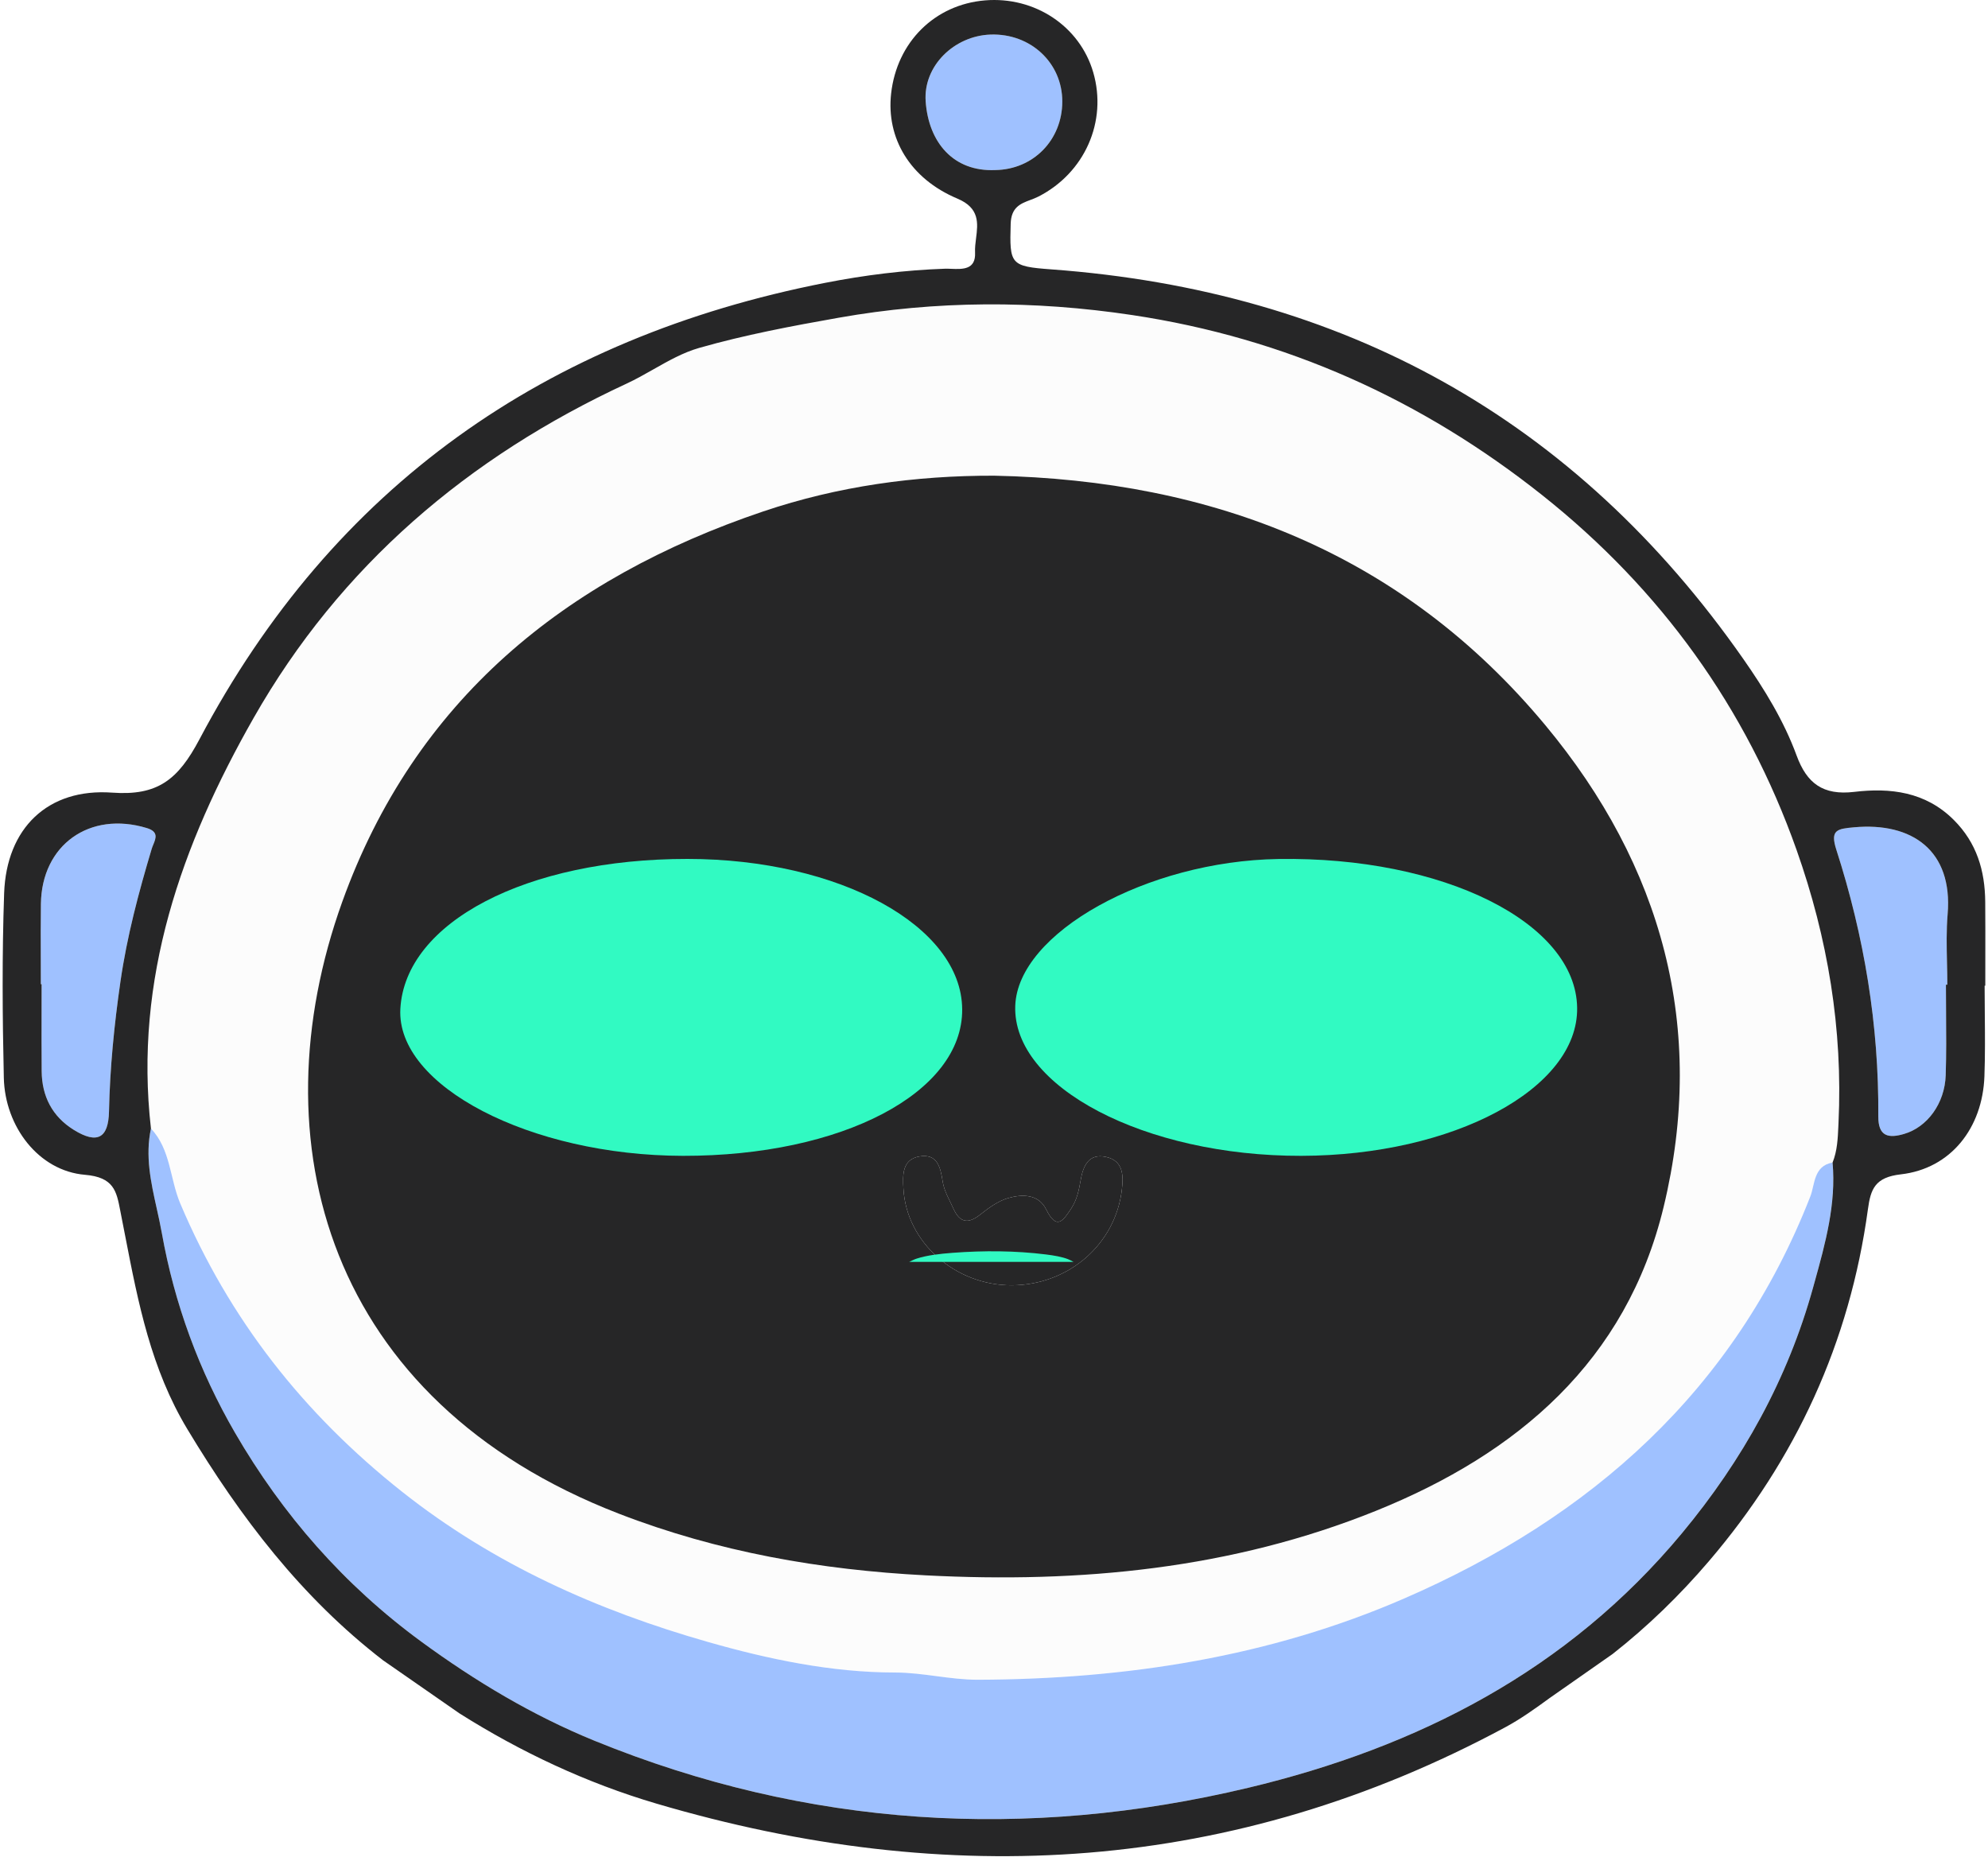
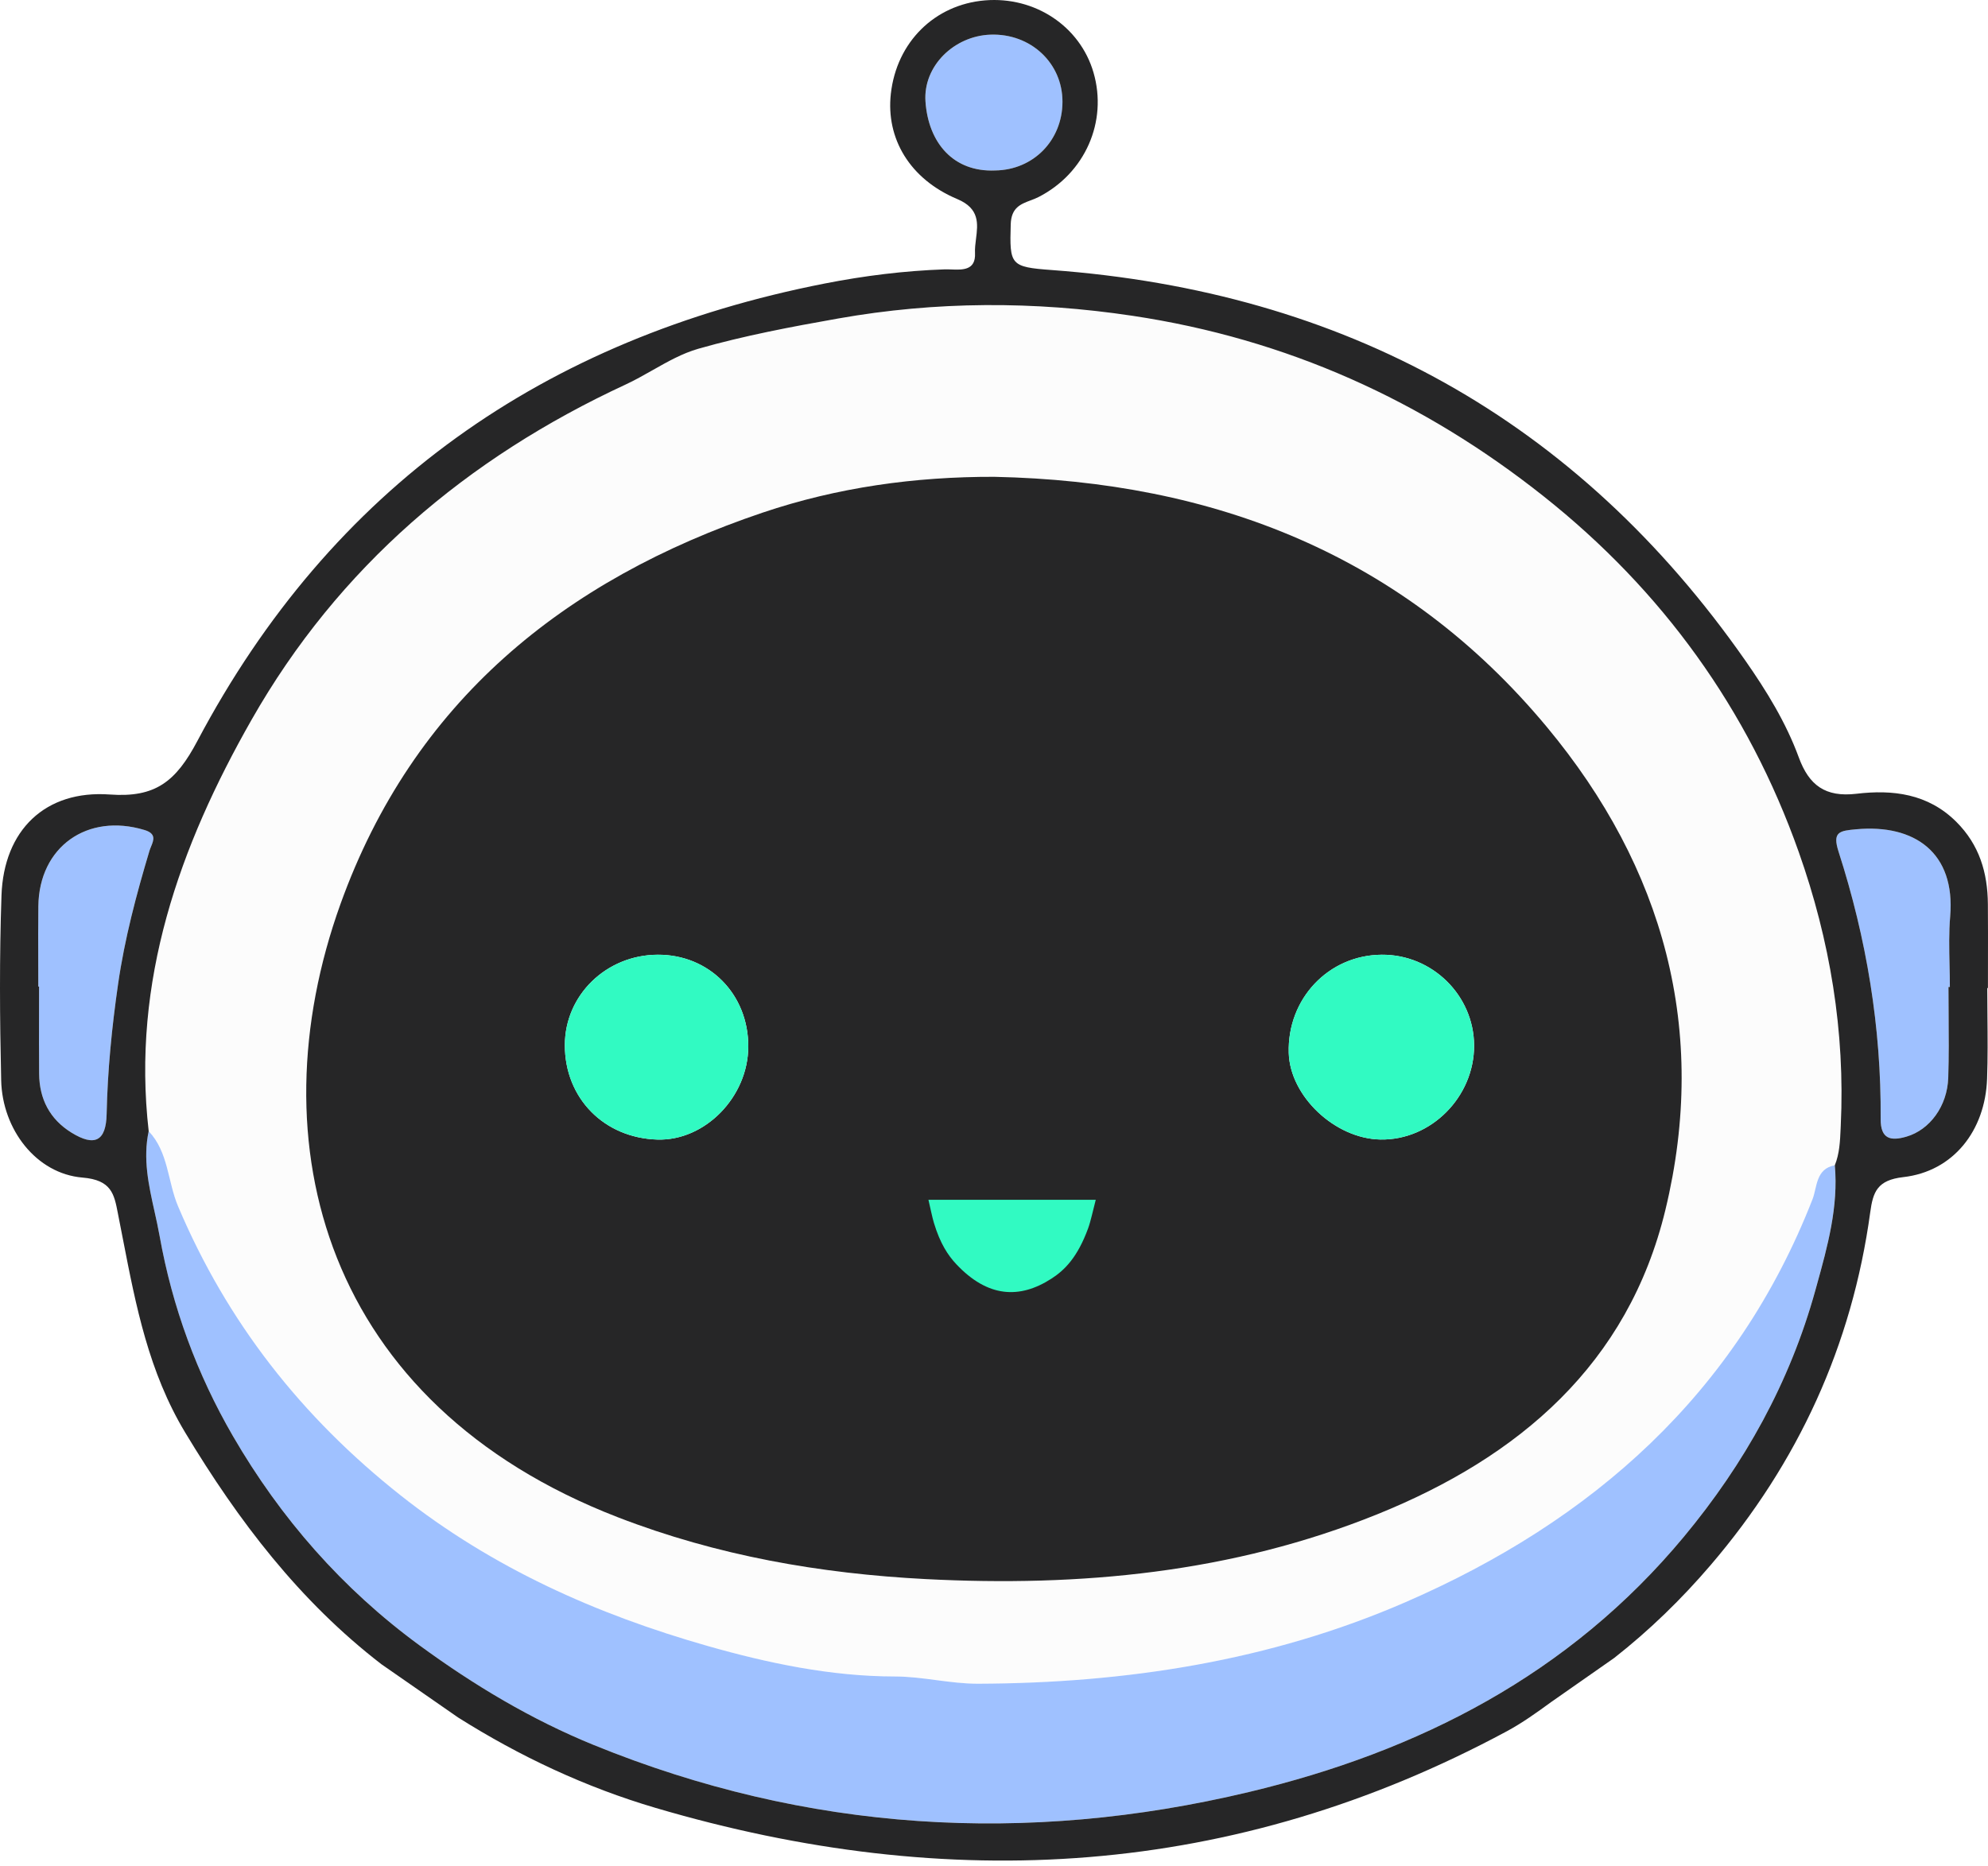
- <svg xmlns="http://www.w3.org/2000/svg" width="375" height="351" viewBox="0 0 375 351" fill="none">
-   <path d="M28.474 212.85C25.245 184.625 34.254 159.276 47.832 135.425C64.172 106.716 88.3 86.213 118.192 72.359C122.816 70.215 127.076 66.997 131.884 65.624C140.491 63.171 149.342 61.499 158.172 59.936C176.58 56.675 195.01 56.648 213.554 59.426C242.49 63.768 268.165 75.332 290.936 93.42C313.23 111.128 329.375 133.449 338.888 160.312C344.765 176.908 347.636 194.106 346.795 211.798C346.676 214.321 346.643 216.866 345.677 219.27C342.079 219.905 342.361 223.417 341.493 225.642C327.182 262.284 300.059 286.201 264.936 301.466C239.445 312.548 212.305 316.722 184.514 316.819C179.207 316.835 174.127 315.462 168.841 315.457C156.81 315.446 144.985 312.955 133.583 309.705C112.732 303.762 93.114 295.036 75.813 281.333C57.237 266.62 43.235 248.815 33.999 226.982C32.023 222.304 32.203 216.79 28.474 212.85ZM187.542 89.719C172.629 89.681 158.063 91.706 143.981 96.454C106.502 109.099 78.201 132.12 64.552 170.103C48.347 215.189 61.622 264.194 116.754 285.5C135.433 292.718 154.802 296.099 174.648 297.125C203.742 298.628 232.342 295.942 259.59 284.936C286.28 274.158 306.788 256.694 313.805 227.666C321.978 193.862 313.506 163.248 291.511 136.798C264.615 104.448 228.901 90.571 187.542 89.719Z" fill="#FCFCFC" />
-   <path d="M28.474 212.85C32.203 216.79 32.023 222.304 33.999 226.977C43.236 248.809 57.237 266.615 75.813 281.327C93.114 295.03 112.733 303.757 133.583 309.699C144.985 312.95 156.81 315.441 168.841 315.452C174.127 315.457 179.207 316.83 184.514 316.814C212.305 316.716 239.446 312.543 264.936 301.461C300.059 286.195 327.182 262.279 341.493 225.636C342.361 223.411 342.079 219.9 345.677 219.265C346.399 227.405 344.141 235.112 342.014 242.791C337.228 260.086 328.718 275.395 317.257 289.191C295.75 315.066 267.437 329.562 235.451 337.192C193.577 347.183 152.311 344.675 112.217 328.351C100.484 323.576 89.684 317.118 79.438 309.607C64.889 298.948 53.292 285.685 44.321 270.224C37.553 258.556 32.903 245.917 30.52 232.555C29.364 226.043 27.02 219.639 28.474 212.85Z" fill="#9FC1FF" />
-   <path d="M367.065 185.716C367.065 191.409 367.206 197.102 367.021 202.789C366.853 208.129 363.548 212.595 359.169 213.871C356.249 214.717 354.274 214.386 354.306 210.539C354.436 193.352 351.642 176.588 346.388 160.253C345.184 156.508 346.557 156.329 349.748 156.036C360.639 155.048 368.4 160.389 367.385 172.436C367.016 176.832 367.325 181.288 367.325 185.716C367.239 185.716 367.152 185.716 367.065 185.716Z" fill="#9FC1FF" />
-   <path d="M7.705 185.635C7.705 180.582 7.651 175.535 7.716 170.483C7.862 159.341 16.914 152.91 27.687 156.177C30.427 157.008 29.043 158.674 28.62 160.085C26.145 168.323 23.948 176.61 22.716 185.157C21.543 193.281 20.735 201.416 20.561 209.616C20.453 214.685 18.336 215.846 13.924 213.106C9.859 210.582 7.911 206.789 7.862 202.046C7.808 196.575 7.851 191.105 7.851 185.635C7.802 185.635 7.754 185.635 7.705 185.635Z" fill="#9FC1FF" />
-   <path d="M187.744 32.075C179.842 32.427 175.148 26.848 174.616 19.104C174.155 12.44 179.983 6.758 186.854 6.519C194.408 6.253 200.405 11.859 200.388 19.164C200.367 26.398 194.924 31.966 187.744 32.075Z" fill="#9FC1FF" />
-   <path d="M187.544 89.719C228.897 90.571 264.612 104.442 291.513 136.798C313.508 163.254 321.98 193.862 313.807 227.666C306.79 256.7 286.282 274.158 259.592 284.936C232.343 295.942 203.744 298.628 174.65 297.125C154.804 296.099 135.435 292.724 116.756 285.5C61.624 264.189 48.349 215.189 64.554 170.103C78.208 132.12 106.51 109.099 143.982 96.454C158.065 91.705 172.631 89.681 187.544 89.719ZM260.444 179.643C250.426 179.708 242.649 187.935 242.953 198.133C243.197 206.278 251.636 214.251 260.189 214.413C269.702 214.592 277.859 206.403 277.821 196.716C277.778 187.29 269.936 179.578 260.444 179.643ZM141.274 196.933C141.312 187.083 133.937 179.605 124.234 179.643C114.547 179.681 106.77 187.257 106.765 196.651C106.759 206.62 114.118 214.131 124.185 214.424C133.14 214.685 141.242 206.398 141.274 196.933ZM190.86 242.416C201.589 242.373 210.457 234.65 211.629 224.29C211.927 221.669 211.884 218.945 208.671 218.218C205.285 217.447 204.292 220.019 203.841 222.624C203.51 224.507 203.147 226.282 202.072 227.926C200.52 230.292 199.315 232.072 197.345 228.111C195.891 225.18 192.814 225.213 190.187 225.962C188.25 226.515 186.453 227.856 184.831 229.137C182.584 230.911 181.032 230.537 179.892 228.051C179.111 226.347 178.096 224.643 177.819 222.847C177.396 220.084 176.783 217.528 173.407 218.12C170.162 218.69 170.27 221.626 170.412 224.165C170.971 234.287 180.164 242.46 190.86 242.416Z" fill="#262627" />
-   <path d="M190.86 242.416C201.589 242.373 210.457 234.65 211.629 224.29C211.927 221.669 211.884 218.945 208.671 218.218C205.285 217.447 204.292 220.019 203.841 222.624C203.51 224.507 203.147 226.282 202.072 227.926C200.52 230.292 199.315 232.072 197.345 228.111C195.891 225.18 192.814 225.213 190.187 225.962C188.25 226.515 186.453 227.856 184.831 229.137C182.584 230.911 181.032 230.537 179.892 228.051C179.111 226.347 178.096 224.643 177.819 222.847C177.396 220.084 176.783 217.528 173.407 218.12C170.162 218.69 170.27 221.626 170.412 224.165C170.971 234.287 180.164 242.46 190.86 242.416Z" fill="#262627" />
-   <path d="M260.444 179.643C250.426 179.708 242.649 187.935 242.953 198.133C243.197 206.278 251.636 214.251 260.189 214.413C269.702 214.592 277.859 206.403 277.821 196.716C277.778 187.29 269.936 179.578 260.444 179.643Z" fill="#262627" />
-   <path d="M141.274 196.933C141.312 187.083 133.937 179.605 124.234 179.643C114.547 179.681 106.77 187.257 106.765 196.651C106.759 206.62 114.118 214.131 124.185 214.424C133.14 214.685 141.242 206.398 141.274 196.933Z" fill="#262627" />
-   <path d="M297.499 190.099C297.697 205.339 274.19 217.939 245.455 218C215.91 218.061 190.947 204.964 191.509 189.689C192.006 175.956 216.307 162.406 241.138 162.014C272.221 161.518 297.3 174.013 297.499 190.099Z" fill="#31FAC2" />
-   <path d="M128.815 218C99.976 217.947 74.709 204.799 75.519 190.269C76.428 173.933 99.298 161.982 129.675 162C158.299 162.009 181.384 174.637 181.499 190.348C181.632 206.094 158.828 218.053 128.815 218Z" fill="#31FAC2" />
-   <path d="M202.5 238C192.105 238 181.954 238 171.5 238C172.064 237.75 172.428 237.537 172.914 237.382C174.881 236.753 177.258 236.477 179.702 236.292C185.637 235.844 191.531 235.884 197.329 236.604C198.861 236.794 200.329 237.05 201.489 237.501C201.825 237.633 202.085 237.793 202.5 238Z" fill="#31FAC2" />
-   <path fill-rule="evenodd" clip-rule="evenodd" d="M374.396 191.205C374.38 189.439 374.363 187.672 374.363 185.906C374.401 185.906 374.445 185.906 374.488 185.922C374.488 184.341 374.491 182.76 374.494 181.179C374.501 177.488 374.508 173.795 374.477 170.103C374.429 164.214 372.882 158.961 368.524 154.625C363.195 149.318 356.552 148.547 349.763 149.356C343.88 150.056 340.82 147.744 338.899 142.501C336.494 135.946 332.826 129.987 328.853 124.3C297.138 78.903 253.338 54.857 198.331 50.808C190.559 50.238 190.424 49.859 190.646 42.218C190.736 39.078 192.51 38.409 194.359 37.713C194.865 37.523 195.377 37.33 195.861 37.084C204.61 32.628 208.919 22.898 206.216 13.634C203.682 4.935 195.183 -0.709 185.8 0.072C176.308 0.864 169.172 7.947 168.092 17.655C167.159 26.018 171.598 33.675 180.606 37.464C184.838 39.243 184.472 42.128 184.115 44.944C184 45.856 183.885 46.76 183.928 47.617C184.09 50.885 181.594 50.787 179.463 50.704C179.028 50.687 178.608 50.671 178.229 50.683C170.621 50.949 163.115 51.883 155.648 53.348C102.915 63.692 62.875 91.722 37.629 139.43C33.581 147.082 29.727 150.121 21.158 149.497C9.018 148.618 1.209 156.204 0.78 168.48C0.379 180.066 0.455 191.685 0.721 203.283C0.932 212.503 7.309 220.85 16.03 221.577C21.468 222.031 21.976 224.667 22.67 228.268C22.715 228.501 22.76 228.738 22.808 228.979C23.089 230.392 23.363 231.804 23.637 233.216C26.069 245.736 28.482 258.163 35.344 269.556C45.351 286.173 56.829 301.255 72.247 313.14L86.677 323.163C98.285 330.49 110.686 336.302 123.83 340.177C179.054 356.463 232.634 353.375 283.94 325.779C286.876 324.2 289.622 322.23 292.319 320.26C292.339 320.245 292.359 320.231 292.38 320.218L304.183 311.962C310.825 306.747 316.86 300.88 322.346 294.46C338.774 275.249 348.917 253.178 352.346 228.1C352.867 224.258 353.676 222.044 358.566 221.49C367.965 220.421 373.973 212.769 374.325 202.995C374.468 199.067 374.432 195.137 374.396 191.205ZM29.566 227.935C28.466 222.985 27.364 218.03 28.474 212.85C25.245 184.625 34.253 159.276 47.837 135.419C64.172 106.711 88.305 86.208 118.197 72.353C119.914 71.556 121.581 70.611 123.246 69.667C126.059 68.072 128.865 66.481 131.889 65.618C140.496 63.16 149.347 61.494 158.177 59.931C176.585 56.669 195.015 56.637 213.559 59.421C242.495 63.762 268.17 75.327 290.941 93.415C313.235 111.123 329.38 133.449 338.893 160.307C344.77 176.908 347.641 194.1 346.8 211.792C346.79 212.008 346.78 212.223 346.771 212.439C346.668 214.749 346.566 217.066 345.682 219.265C346.376 227.097 344.316 234.518 342.265 241.904C342.183 242.2 342.101 242.495 342.019 242.791C337.232 260.086 328.723 275.401 317.261 289.191C295.755 315.066 267.442 329.556 235.456 337.192C193.582 347.188 152.316 344.676 112.222 328.351C100.489 323.57 89.689 317.112 79.443 309.607C64.894 298.948 53.297 285.685 44.326 270.224C37.558 258.556 32.907 245.917 30.525 232.556C30.25 231.012 29.908 229.474 29.566 227.935ZM367.325 185.716L367.064 185.716C367.064 187.437 367.077 189.159 367.09 190.881C367.12 194.853 367.15 198.825 367.021 202.789C366.847 208.129 363.548 212.595 359.168 213.871C356.254 214.723 354.278 214.392 354.306 210.539C354.436 193.352 351.646 176.582 346.388 160.253C345.183 156.508 346.556 156.324 349.747 156.036C360.644 155.048 368.399 160.388 367.384 172.436C367.131 175.455 367.197 178.503 367.264 181.55C367.294 182.939 367.325 184.329 367.325 185.716ZM7.851 185.634L7.705 185.634C7.705 184.056 7.7 182.477 7.694 180.898C7.683 177.425 7.671 173.952 7.716 170.483C7.857 159.346 16.914 152.91 27.687 156.177C29.922 156.854 29.414 158.087 28.921 159.284C28.809 159.555 28.698 159.824 28.62 160.085C26.151 168.323 23.948 176.61 22.716 185.157C21.544 193.281 20.735 201.416 20.561 209.616C20.458 214.685 18.342 215.846 13.924 213.106C9.859 210.582 7.906 206.789 7.862 202.045C7.828 198.24 7.836 194.434 7.844 190.629C7.848 188.964 7.851 187.299 7.851 185.634ZM200.382 19.164C200.366 26.403 194.923 31.966 187.743 32.075C179.836 32.427 175.147 26.843 174.61 19.104C174.148 12.44 179.977 6.758 186.847 6.519C194.402 6.259 200.398 11.859 200.382 19.164Z" fill="#262627" />
+ <svg xmlns="http://www.w3.org/2000/svg" width="374" height="351" viewBox="0 0 374 351" fill="none">
+   <path d="M27.974 212.85C24.745 184.625 33.754 159.276 47.332 135.425C63.672 106.716 87.8 86.213 117.692 72.359C122.316 70.215 126.576 66.997 131.384 65.624C139.991 63.171 148.842 61.499 157.672 59.936C176.08 56.675 194.51 56.648 213.054 59.426C241.99 63.768 267.665 75.332 290.436 93.42C312.73 111.128 328.875 133.449 338.388 160.313C344.265 176.908 347.136 194.106 346.295 211.798C346.176 214.321 346.143 216.866 345.177 219.271C341.579 219.905 341.861 223.417 340.993 225.642C326.682 262.284 299.559 286.201 264.436 301.467C238.945 312.548 211.805 316.722 184.014 316.819C178.707 316.836 173.627 315.463 168.341 315.457C156.31 315.446 144.485 312.955 133.083 309.705C112.232 303.762 92.614 295.036 75.313 281.333C56.737 266.62 42.735 248.815 33.499 226.982C31.523 222.304 31.703 216.79 27.974 212.85ZM187.042 89.719C172.129 89.681 157.563 91.706 143.481 96.454C106.002 109.099 77.701 132.12 64.052 170.103C47.847 215.189 61.122 264.195 116.254 285.501C134.933 292.718 154.302 296.099 174.148 297.125C203.242 298.628 231.842 295.942 259.09 284.936C285.78 274.158 306.288 256.695 313.305 227.666C321.478 193.862 313.006 163.249 291.011 136.798C264.115 104.448 228.401 90.571 187.042 89.719Z" fill="#FCFCFC" />
+   <path d="M27.974 212.85C31.703 216.79 31.523 222.304 33.499 226.977C42.736 248.809 56.737 266.615 75.313 281.327C92.614 295.03 112.233 303.757 133.083 309.699C144.485 312.95 156.31 315.441 168.341 315.452C173.627 315.457 178.707 316.83 184.014 316.814C211.805 316.716 238.946 312.543 264.436 301.461C299.559 286.195 326.682 262.279 340.993 225.636C341.861 223.411 341.579 219.9 345.177 219.265C345.899 227.405 343.641 235.112 341.514 242.791C336.728 260.086 328.218 275.396 316.757 289.191C295.25 315.066 266.937 329.562 234.951 337.192C193.077 347.183 151.811 344.676 111.717 328.351C99.984 323.576 89.184 317.118 78.938 309.607C64.389 298.948 52.792 285.685 43.821 270.224C37.053 258.556 32.403 245.917 30.02 232.556C28.864 226.043 26.52 219.639 27.974 212.85Z" fill="#9FC1FF" />
+   <path d="M366.565 185.716C366.565 191.409 366.706 197.101 366.521 202.789C366.353 208.129 363.048 212.595 358.669 213.871C355.749 214.717 353.774 214.386 353.806 210.539C353.936 193.351 351.142 176.588 345.888 160.253C344.684 156.508 346.057 156.329 349.248 156.036C360.139 155.048 367.9 160.388 366.885 172.436C366.516 176.832 366.825 181.287 366.825 185.716C366.739 185.716 366.652 185.716 366.565 185.716Z" fill="#9FC1FF" />
+   <path d="M7.205 185.634C7.205 180.582 7.151 175.535 7.216 170.483C7.362 159.341 16.414 152.91 27.187 156.177C29.927 157.008 28.543 158.674 28.12 160.085C25.645 168.323 23.448 176.61 22.216 185.157C21.043 193.281 20.235 201.416 20.061 209.616C19.953 214.685 17.836 215.846 13.424 213.106C9.359 210.582 7.411 206.789 7.362 202.045C7.308 196.575 7.351 191.105 7.351 185.634C7.302 185.634 7.254 185.634 7.205 185.634Z" fill="#9FC1FF" />
+   <path d="M187.244 32.075C179.342 32.427 174.648 26.848 174.116 19.104C173.655 12.44 179.483 6.758 186.354 6.519C193.908 6.253 199.905 11.859 199.888 19.164C199.867 26.398 194.424 31.966 187.244 32.075Z" fill="#9FC1FF" />
+   <path d="M187.044 89.719C228.397 90.571 264.112 104.442 291.013 136.798C313.008 163.254 321.48 193.862 313.307 227.666C306.29 256.7 285.782 274.158 259.092 284.936C231.843 295.942 203.244 298.628 174.15 297.125C154.304 296.099 134.935 292.724 116.256 285.5C61.124 264.189 47.849 215.189 64.054 170.103C77.708 132.12 106.01 109.099 143.482 96.454C157.565 91.705 172.131 89.681 187.044 89.719ZM259.944 179.643C249.926 179.708 242.149 187.935 242.453 198.133C242.697 206.278 251.136 214.25 259.689 214.413C269.202 214.592 277.359 206.403 277.321 196.716C277.278 187.29 269.436 179.578 259.944 179.643ZM140.774 196.933C140.812 187.083 133.437 179.605 123.734 179.643C114.047 179.681 106.27 187.257 106.265 196.651C106.259 206.62 113.618 214.131 123.685 214.424C132.64 214.685 140.742 206.398 140.774 196.933Z" fill="#262627" />
+   <path d="M259.938 179.643C269.43 179.578 277.277 187.29 277.315 196.716C277.353 206.409 269.197 214.598 259.683 214.413C251.131 214.251 242.692 206.279 242.448 198.133C242.138 187.936 249.92 179.708 259.938 179.643Z" fill="#31FAC2" />
+   <path d="M140.772 196.933C140.739 206.398 132.637 214.69 123.683 214.424C113.616 214.126 106.251 206.62 106.262 196.651C106.268 187.257 114.05 179.681 123.732 179.643C133.435 179.6 140.805 187.083 140.772 196.933Z" fill="#31FAC2" />
+   <path d="M174.667 225.76C185.222 225.76 195.528 225.76 206.143 225.76C205.57 227.935 205.201 229.777 204.708 231.126C202.71 236.584 200.297 238.987 197.815 240.589C191.788 244.479 185.804 244.134 179.917 237.883C178.362 236.23 176.872 234.009 175.693 230.089C175.352 228.95 175.089 227.555 174.667 225.76Z" fill="#31FAC2" />
+   <path fill-rule="evenodd" clip-rule="evenodd" d="M373.896 191.205C373.88 189.439 373.863 187.672 373.863 185.906C373.901 185.906 373.945 185.906 373.988 185.922C373.988 184.341 373.991 182.76 373.994 181.179C374.001 177.488 374.008 173.795 373.977 170.103C373.929 164.214 372.382 158.961 368.024 154.625C362.695 149.318 356.052 148.547 349.263 149.356C343.38 150.056 340.32 147.744 338.399 142.501C335.994 135.946 332.326 129.987 328.353 124.3C296.638 78.903 252.838 54.857 197.831 50.808C190.059 50.238 189.924 49.859 190.146 42.218C190.236 39.078 192.01 38.409 193.859 37.713C194.365 37.523 194.877 37.33 195.361 37.084C204.11 32.628 208.419 22.898 205.716 13.634C203.182 4.935 194.683 -0.709 185.3 0.072C175.808 0.864 168.672 7.947 167.592 17.655C166.659 26.018 171.098 33.675 180.106 37.464C184.338 39.243 183.972 42.128 183.615 44.944C183.5 45.856 183.385 46.76 183.428 47.617C183.59 50.885 181.094 50.787 178.963 50.704C178.528 50.687 178.108 50.671 177.729 50.683C170.121 50.949 162.615 51.883 155.148 53.348C102.415 63.692 62.375 91.722 37.129 139.43C33.081 147.082 29.227 150.121 20.658 149.497C8.518 148.618 0.709 156.204 0.28 168.48C-0.121 180.066 -0.045 191.685 0.221 203.283C0.432 212.503 6.809 220.85 15.53 221.577C20.968 222.031 21.476 224.667 22.17 228.268C22.215 228.501 22.26 228.738 22.308 228.979C22.589 230.392 22.863 231.804 23.137 233.216C25.569 245.736 27.982 258.163 34.844 269.556C44.851 286.173 56.329 301.255 71.747 313.14L86.177 323.163C97.785 330.49 110.186 336.302 123.33 340.177C178.554 356.463 232.134 353.375 283.44 325.779C286.376 324.2 289.122 322.23 291.819 320.26C291.839 320.245 291.859 320.231 291.88 320.218L303.683 311.962C310.325 306.747 316.36 300.88 321.846 294.46C338.274 275.249 348.417 253.178 351.846 228.1C352.367 224.258 353.176 222.044 358.066 221.49C367.465 220.421 373.473 212.769 373.825 202.995C373.968 199.067 373.932 195.137 373.896 191.205ZM29.066 227.935C27.966 222.985 26.864 218.03 27.974 212.85C24.745 184.625 33.753 159.276 47.337 135.419C63.672 106.711 87.805 86.208 117.697 72.353C119.414 71.556 121.081 70.611 122.746 69.667C125.559 68.072 128.365 66.481 131.389 65.618C139.996 63.16 148.847 61.494 157.677 59.931C176.085 56.669 194.515 56.637 213.059 59.421C241.995 63.762 267.67 75.327 290.441 93.415C312.735 111.123 328.88 133.449 338.393 160.307C344.27 176.908 347.141 194.1 346.3 211.792C346.29 212.008 346.28 212.223 346.271 212.439C346.168 214.749 346.066 217.066 345.182 219.265C345.876 227.097 343.816 234.518 341.765 241.904C341.683 242.2 341.601 242.495 341.519 242.791C336.732 260.086 328.223 275.401 316.761 289.191C295.255 315.066 266.942 329.556 234.956 337.192C193.082 347.188 151.816 344.676 111.722 328.351C99.989 323.57 89.189 317.112 78.943 309.607C64.394 298.948 52.797 285.685 43.826 270.224C37.058 258.556 32.407 245.917 30.025 232.556C29.75 231.012 29.408 229.474 29.066 227.935ZM366.825 185.716L366.564 185.716C366.564 187.437 366.577 189.159 366.59 190.881C366.62 194.853 366.65 198.825 366.521 202.789C366.347 208.129 363.048 212.595 358.668 213.871C355.754 214.723 353.778 214.392 353.806 210.539C353.936 193.352 351.146 176.582 345.888 160.253C344.683 156.508 346.056 156.324 349.247 156.036C360.144 155.048 367.899 160.388 366.884 172.436C366.631 175.455 366.697 178.503 366.764 181.55C366.794 182.939 366.825 184.329 366.825 185.716ZM7.351 185.634L7.205 185.634C7.205 184.056 7.2 182.477 7.194 180.898C7.183 177.425 7.171 173.952 7.216 170.483C7.357 159.346 16.414 152.91 27.187 156.177C29.422 156.854 28.914 158.087 28.421 159.284C28.309 159.555 28.198 159.824 28.12 160.085C25.651 168.323 23.448 176.61 22.216 185.157C21.044 193.281 20.235 201.416 20.061 209.616C19.958 214.685 17.842 215.846 13.424 213.106C9.359 210.582 7.406 206.789 7.362 202.045C7.328 198.24 7.336 194.434 7.344 190.629C7.348 188.964 7.351 187.299 7.351 185.634ZM199.882 19.164C199.866 26.403 194.423 31.966 187.243 32.075C179.336 32.427 174.647 26.843 174.11 19.104C173.648 12.44 179.477 6.758 186.347 6.519C193.902 6.259 199.898 11.859 199.882 19.164Z" fill="#262627" />
</svg>
